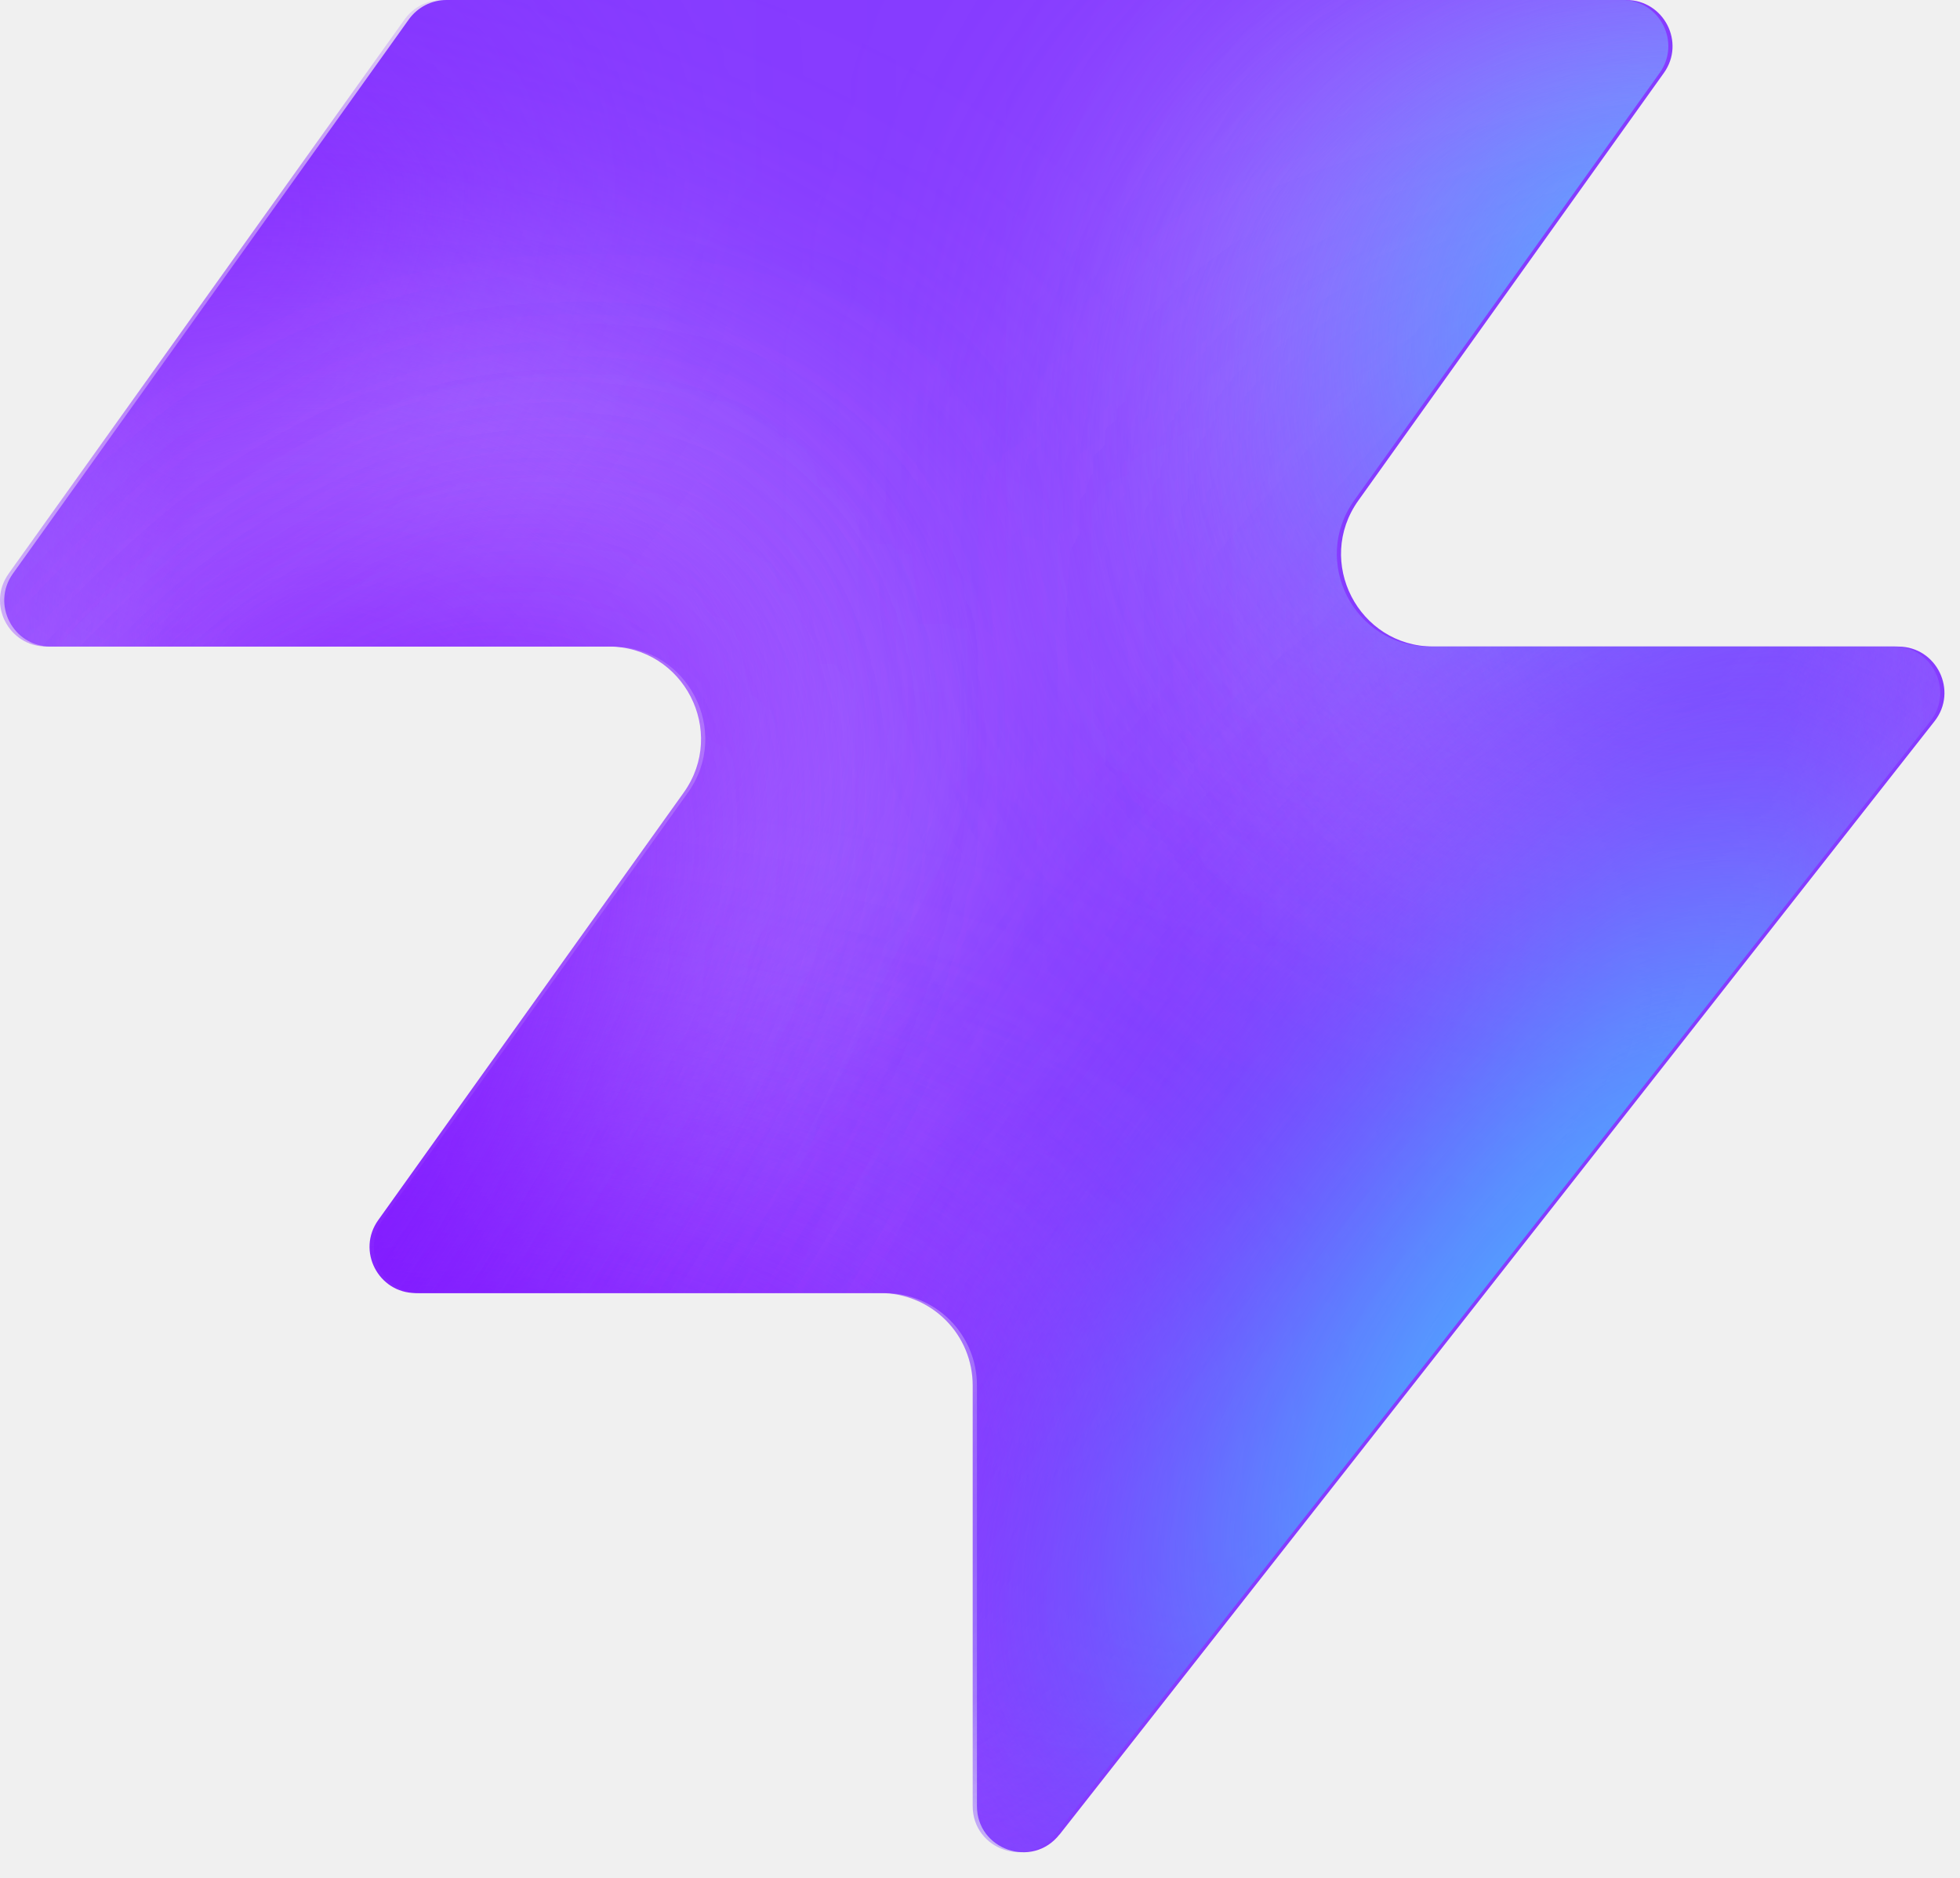
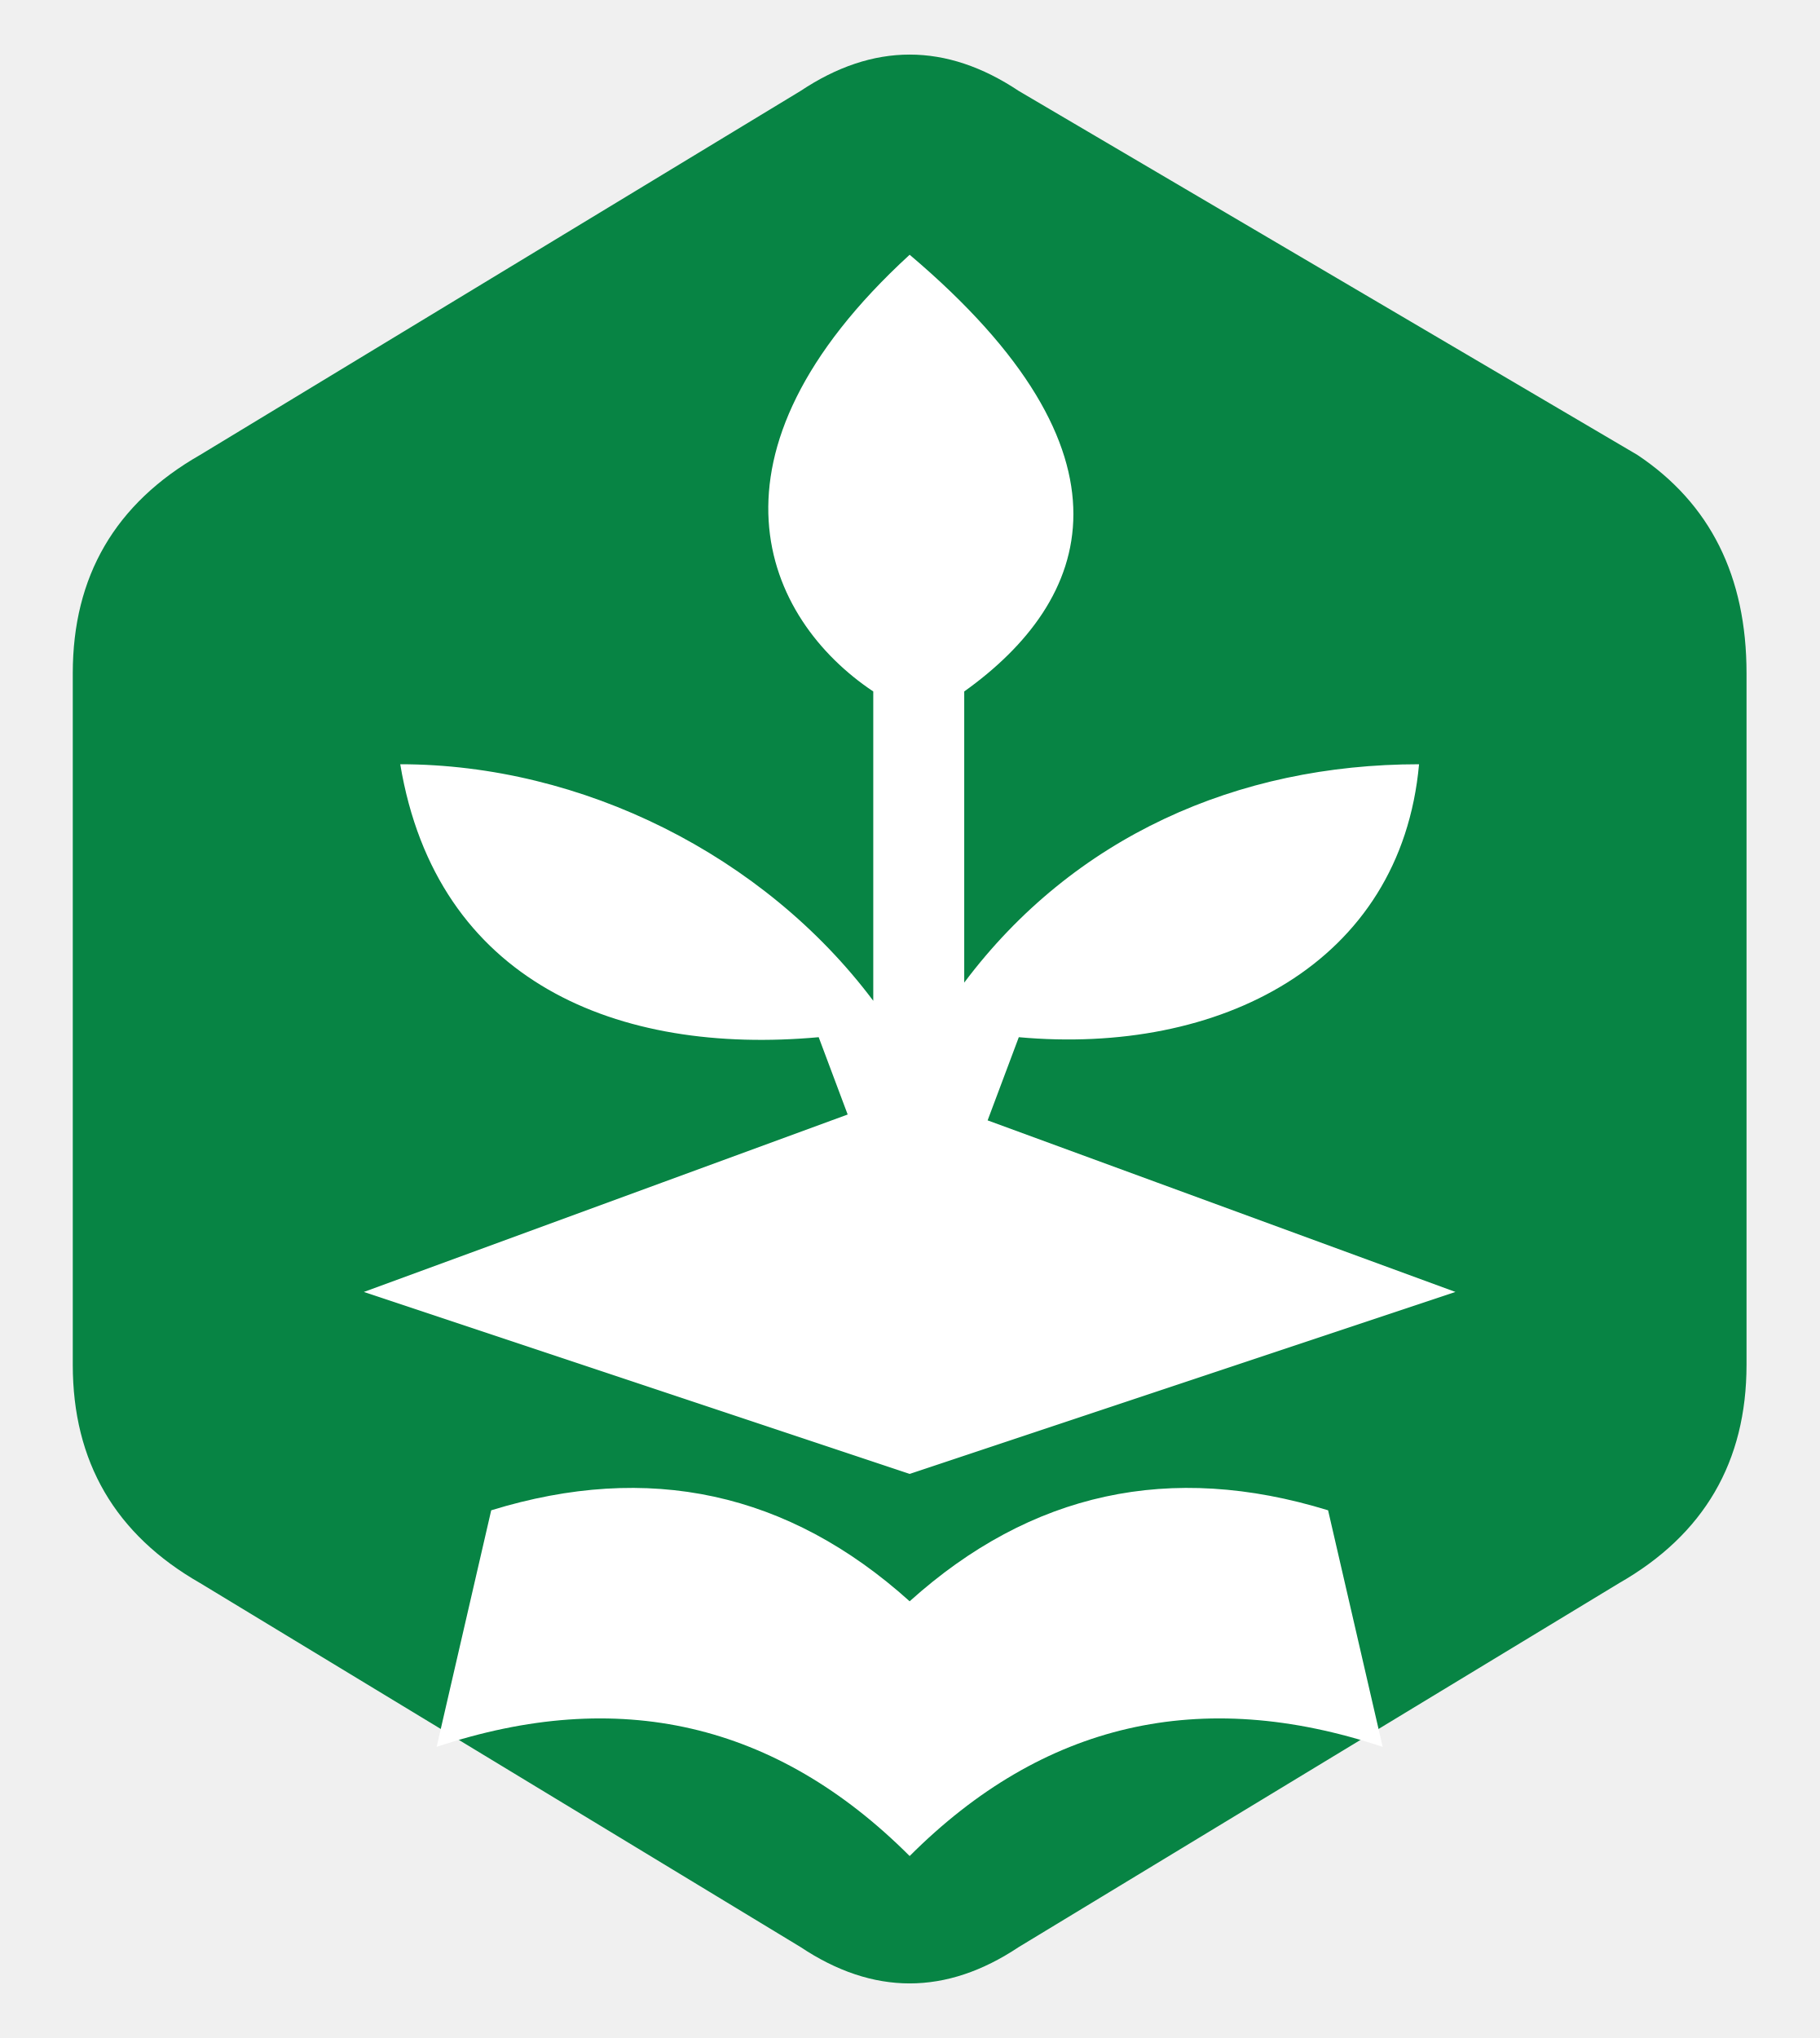
- <svg xmlns="http://www.w3.org/2000/svg" width="48" height="46" fill="none" viewBox="0 0 48 46">
-   <path fill="#863bff" d="M25.946 44.938c-.664.845-2.021.375-2.021-.698V33.937a2.26 2.26 0 0 0-2.262-2.262H10.287c-.92 0-1.456-1.04-.92-1.788l7.48-10.471c1.07-1.497 0-3.578-1.842-3.578H1.237c-.92 0-1.456-1.04-.92-1.788L10.013.474c.214-.297.556-.474.92-.474h28.894c.92 0 1.456 1.04.92 1.788l-7.48 10.471c-1.07 1.498 0 3.579 1.842 3.579h11.377c.943 0 1.473 1.088.89 1.83L25.947 44.94z" style="fill:#863bff;fill:color(display-p3 .525 .23 1);fill-opacity:1" />
-   <mask id="a" width="48" height="46" x="0" y="0" maskUnits="userSpaceOnUse" style="mask-type:alpha">
-     <path fill="#000" d="M25.842 44.938c-.664.844-2.021.375-2.021-.698V33.937a2.26 2.26 0 0 0-2.262-2.262H10.183c-.92 0-1.456-1.04-.92-1.788l7.48-10.471c1.07-1.498 0-3.579-1.842-3.579H1.133c-.92 0-1.456-1.04-.92-1.787L9.91.473c.214-.297.556-.474.92-.474h28.894c.92 0 1.456 1.04.92 1.788l-7.48 10.471c-1.07 1.498 0 3.578 1.842 3.578h11.377c.943 0 1.473 1.088.89 1.832L25.843 44.94z" style="fill:#000;fill-opacity:1" />
-   </mask>
-   <g mask="url(#a)">
-     <g filter="url(#b)">
-       <ellipse cx="5.508" cy="14.704" fill="#ede6ff" rx="5.508" ry="14.704" style="fill:#ede6ff;fill:color(display-p3 .927 .903 1);fill-opacity:1" transform="matrix(.00324 1 1 -.00324 -4.47 31.516)" />
-     </g>
-     <g filter="url(#c)">
-       <ellipse cx="10.399" cy="29.851" fill="#ede6ff" rx="10.399" ry="29.851" style="fill:#ede6ff;fill:color(display-p3 .927 .903 1);fill-opacity:1" transform="matrix(.00324 1 1 -.00324 -39.328 7.883)" />
-     </g>
-     <g filter="url(#d)">
-       <ellipse cx="5.508" cy="30.487" fill="#7e14ff" rx="5.508" ry="30.487" style="fill:#7e14ff;fill:color(display-p3 .492 .077 1);fill-opacity:1" transform="rotate(89.814 -25.913 -14.639)scale(1 -1)" />
-     </g>
-     <g filter="url(#e)">
-       <ellipse cx="5.508" cy="30.599" fill="#7e14ff" rx="5.508" ry="30.599" style="fill:#7e14ff;fill:color(display-p3 .492 .077 1);fill-opacity:1" transform="rotate(89.814 -32.644 -3.334)scale(1 -1)" />
-     </g>
-     <g filter="url(#f)">
-       <ellipse cx="5.508" cy="30.599" fill="#7e14ff" rx="5.508" ry="30.599" style="fill:#7e14ff;fill:color(display-p3 .492 .077 1);fill-opacity:1" transform="matrix(.00324 1 1 -.00324 -34.34 30.47)" />
-     </g>
-     <g filter="url(#g)">
-       <ellipse cx="14.072" cy="22.078" fill="#ede6ff" rx="14.072" ry="22.078" style="fill:#ede6ff;fill:color(display-p3 .927 .903 1);fill-opacity:1" transform="rotate(93.35 24.506 48.493)scale(-1 1)" />
-     </g>
-     <g filter="url(#h)">
-       <ellipse cx="3.47" cy="21.501" fill="#7e14ff" rx="3.47" ry="21.501" style="fill:#7e14ff;fill:color(display-p3 .492 .077 1);fill-opacity:1" transform="rotate(89.009 28.708 47.59)scale(-1 1)" />
-     </g>
-     <g filter="url(#i)">
-       <ellipse cx="3.47" cy="21.501" fill="#7e14ff" rx="3.47" ry="21.501" style="fill:#7e14ff;fill:color(display-p3 .492 .077 1);fill-opacity:1" transform="rotate(89.009 28.708 47.59)scale(-1 1)" />
-     </g>
-     <g filter="url(#j)">
-       <ellipse cx=".387" cy="8.972" fill="#7e14ff" rx="4.407" ry="29.108" style="fill:#7e14ff;fill:color(display-p3 .492 .077 1);fill-opacity:1" transform="rotate(39.51 .387 8.972)" />
-     </g>
-     <g filter="url(#k)">
-       <ellipse cx="47.523" cy="-6.092" fill="#7e14ff" rx="4.407" ry="29.108" style="fill:#7e14ff;fill:color(display-p3 .492 .077 1);fill-opacity:1" transform="rotate(37.892 47.523 -6.092)" />
-     </g>
-     <g filter="url(#l)">
-       <ellipse cx="41.412" cy="6.333" fill="#47bfff" rx="5.971" ry="9.665" style="fill:#47bfff;fill:color(display-p3 .28 .748 1);fill-opacity:1" transform="rotate(37.892 41.412 6.333)" />
-     </g>
-     <g filter="url(#m)">
-       <ellipse cx="-1.879" cy="38.332" fill="#7e14ff" rx="4.407" ry="29.108" style="fill:#7e14ff;fill:color(display-p3 .492 .077 1);fill-opacity:1" transform="rotate(37.892 -1.88 38.332)" />
-     </g>
-     <g filter="url(#n)">
-       <ellipse cx="-1.879" cy="38.332" fill="#7e14ff" rx="4.407" ry="29.108" style="fill:#7e14ff;fill:color(display-p3 .492 .077 1);fill-opacity:1" transform="rotate(37.892 -1.88 38.332)" />
-     </g>
-     <g filter="url(#o)">
-       <ellipse cx="35.651" cy="29.907" fill="#7e14ff" rx="4.407" ry="29.108" style="fill:#7e14ff;fill:color(display-p3 .492 .077 1);fill-opacity:1" transform="rotate(37.892 35.651 29.907)" />
-     </g>
-     <g filter="url(#p)">
-       <ellipse cx="38.418" cy="32.4" fill="#47bfff" rx="5.971" ry="15.297" style="fill:#47bfff;fill:color(display-p3 .28 .748 1);fill-opacity:1" transform="rotate(37.892 38.418 32.4)" />
-     </g>
-   </g>
-   <defs>
-     <filter id="b" width="60.045" height="41.654" x="-19.77" y="16.149" color-interpolation-filters="sRGB" filterUnits="userSpaceOnUse">
-       <feFlood flood-opacity="0" result="BackgroundImageFix" />
-       <feBlend in="SourceGraphic" in2="BackgroundImageFix" result="shape" />
-       <feGaussianBlur result="effect1_foregroundBlur_2002_17158" stdDeviation="7.659" />
-     </filter>
-     <filter id="c" width="90.34" height="51.437" x="-54.613" y="-7.533" color-interpolation-filters="sRGB" filterUnits="userSpaceOnUse">
-       <feFlood flood-opacity="0" result="BackgroundImageFix" />
-       <feBlend in="SourceGraphic" in2="BackgroundImageFix" result="shape" />
-       <feGaussianBlur result="effect1_foregroundBlur_2002_17158" stdDeviation="7.659" />
-     </filter>
-     <filter id="d" width="79.355" height="29.4" x="-49.64" y="2.03" color-interpolation-filters="sRGB" filterUnits="userSpaceOnUse">
-       <feFlood flood-opacity="0" result="BackgroundImageFix" />
-       <feBlend in="SourceGraphic" in2="BackgroundImageFix" result="shape" />
-       <feGaussianBlur result="effect1_foregroundBlur_2002_17158" stdDeviation="4.596" />
-     </filter>
-     <filter id="e" width="79.579" height="29.4" x="-45.045" y="20.029" color-interpolation-filters="sRGB" filterUnits="userSpaceOnUse">
-       <feFlood flood-opacity="0" result="BackgroundImageFix" />
-       <feBlend in="SourceGraphic" in2="BackgroundImageFix" result="shape" />
-       <feGaussianBlur result="effect1_foregroundBlur_2002_17158" stdDeviation="4.596" />
-     </filter>
-     <filter id="f" width="79.579" height="29.4" x="-43.513" y="21.178" color-interpolation-filters="sRGB" filterUnits="userSpaceOnUse">
-       <feFlood flood-opacity="0" result="BackgroundImageFix" />
-       <feBlend in="SourceGraphic" in2="BackgroundImageFix" result="shape" />
-       <feGaussianBlur result="effect1_foregroundBlur_2002_17158" stdDeviation="4.596" />
-     </filter>
-     <filter id="g" width="74.749" height="58.852" x="15.756" y="-17.901" color-interpolation-filters="sRGB" filterUnits="userSpaceOnUse">
-       <feFlood flood-opacity="0" result="BackgroundImageFix" />
-       <feBlend in="SourceGraphic" in2="BackgroundImageFix" result="shape" />
-       <feGaussianBlur result="effect1_foregroundBlur_2002_17158" stdDeviation="7.659" />
-     </filter>
-     <filter id="h" width="61.377" height="25.362" x="23.548" y="2.284" color-interpolation-filters="sRGB" filterUnits="userSpaceOnUse">
-       <feFlood flood-opacity="0" result="BackgroundImageFix" />
-       <feBlend in="SourceGraphic" in2="BackgroundImageFix" result="shape" />
-       <feGaussianBlur result="effect1_foregroundBlur_2002_17158" stdDeviation="4.596" />
-     </filter>
-     <filter id="i" width="61.377" height="25.362" x="23.548" y="2.284" color-interpolation-filters="sRGB" filterUnits="userSpaceOnUse">
-       <feFlood flood-opacity="0" result="BackgroundImageFix" />
-       <feBlend in="SourceGraphic" in2="BackgroundImageFix" result="shape" />
-       <feGaussianBlur result="effect1_foregroundBlur_2002_17158" stdDeviation="4.596" />
-     </filter>
-     <filter id="j" width="56.045" height="63.649" x="-27.636" y="-22.853" color-interpolation-filters="sRGB" filterUnits="userSpaceOnUse">
-       <feFlood flood-opacity="0" result="BackgroundImageFix" />
-       <feBlend in="SourceGraphic" in2="BackgroundImageFix" result="shape" />
-       <feGaussianBlur result="effect1_foregroundBlur_2002_17158" stdDeviation="4.596" />
-     </filter>
-     <filter id="k" width="54.814" height="64.646" x="20.116" y="-38.415" color-interpolation-filters="sRGB" filterUnits="userSpaceOnUse">
-       <feFlood flood-opacity="0" result="BackgroundImageFix" />
-       <feBlend in="SourceGraphic" in2="BackgroundImageFix" result="shape" />
-       <feGaussianBlur result="effect1_foregroundBlur_2002_17158" stdDeviation="4.596" />
-     </filter>
-     <filter id="l" width="33.541" height="35.313" x="24.641" y="-11.323" color-interpolation-filters="sRGB" filterUnits="userSpaceOnUse">
-       <feFlood flood-opacity="0" result="BackgroundImageFix" />
-       <feBlend in="SourceGraphic" in2="BackgroundImageFix" result="shape" />
-       <feGaussianBlur result="effect1_foregroundBlur_2002_17158" stdDeviation="4.596" />
-     </filter>
-     <filter id="m" width="54.814" height="64.646" x="-29.286" y="6.009" color-interpolation-filters="sRGB" filterUnits="userSpaceOnUse">
-       <feFlood flood-opacity="0" result="BackgroundImageFix" />
-       <feBlend in="SourceGraphic" in2="BackgroundImageFix" result="shape" />
-       <feGaussianBlur result="effect1_foregroundBlur_2002_17158" stdDeviation="4.596" />
-     </filter>
-     <filter id="n" width="54.814" height="64.646" x="-29.286" y="6.009" color-interpolation-filters="sRGB" filterUnits="userSpaceOnUse">
-       <feFlood flood-opacity="0" result="BackgroundImageFix" />
-       <feBlend in="SourceGraphic" in2="BackgroundImageFix" result="shape" />
-       <feGaussianBlur result="effect1_foregroundBlur_2002_17158" stdDeviation="4.596" />
-     </filter>
-     <filter id="o" width="54.814" height="64.646" x="8.244" y="-2.416" color-interpolation-filters="sRGB" filterUnits="userSpaceOnUse">
-       <feFlood flood-opacity="0" result="BackgroundImageFix" />
-       <feBlend in="SourceGraphic" in2="BackgroundImageFix" result="shape" />
-       <feGaussianBlur result="effect1_foregroundBlur_2002_17158" stdDeviation="4.596" />
-     </filter>
-     <filter id="p" width="39.409" height="43.623" x="18.713" y="10.588" color-interpolation-filters="sRGB" filterUnits="userSpaceOnUse">
-       <feFlood flood-opacity="0" result="BackgroundImageFix" />
-       <feBlend in="SourceGraphic" in2="BackgroundImageFix" result="shape" />
-       <feGaussianBlur result="effect1_foregroundBlur_2002_17158" stdDeviation="4.596" />
-     </filter>
-   </defs>
+ <svg xmlns="http://www.w3.org/2000/svg" viewBox="0 0 100 112">
+   <path fill="#078444" d="M44 5Q50 1 56 5L90 25Q96 29 96 37V75Q96 83 89 87L56 107Q50 111 44 107L11 87Q4 83 4 75V37Q4 29 11 25Z" />
+   <path fill="#FFFFFF" d="M50 14C38 25 42 34 48 38V55C42 47 32 42 22 42C24 54 34 58 45 57L48 65H53L56 57C67 58 77 53 78 42C68 42 59 46 53 54V38C60 33 63 25 50 14ZM50 60L20 71L50 81L80 71ZM27 83Q40 79 50 88Q60 79 73 83L76 96Q61 91 50 102Q39 91 24 96Z" />
</svg>
